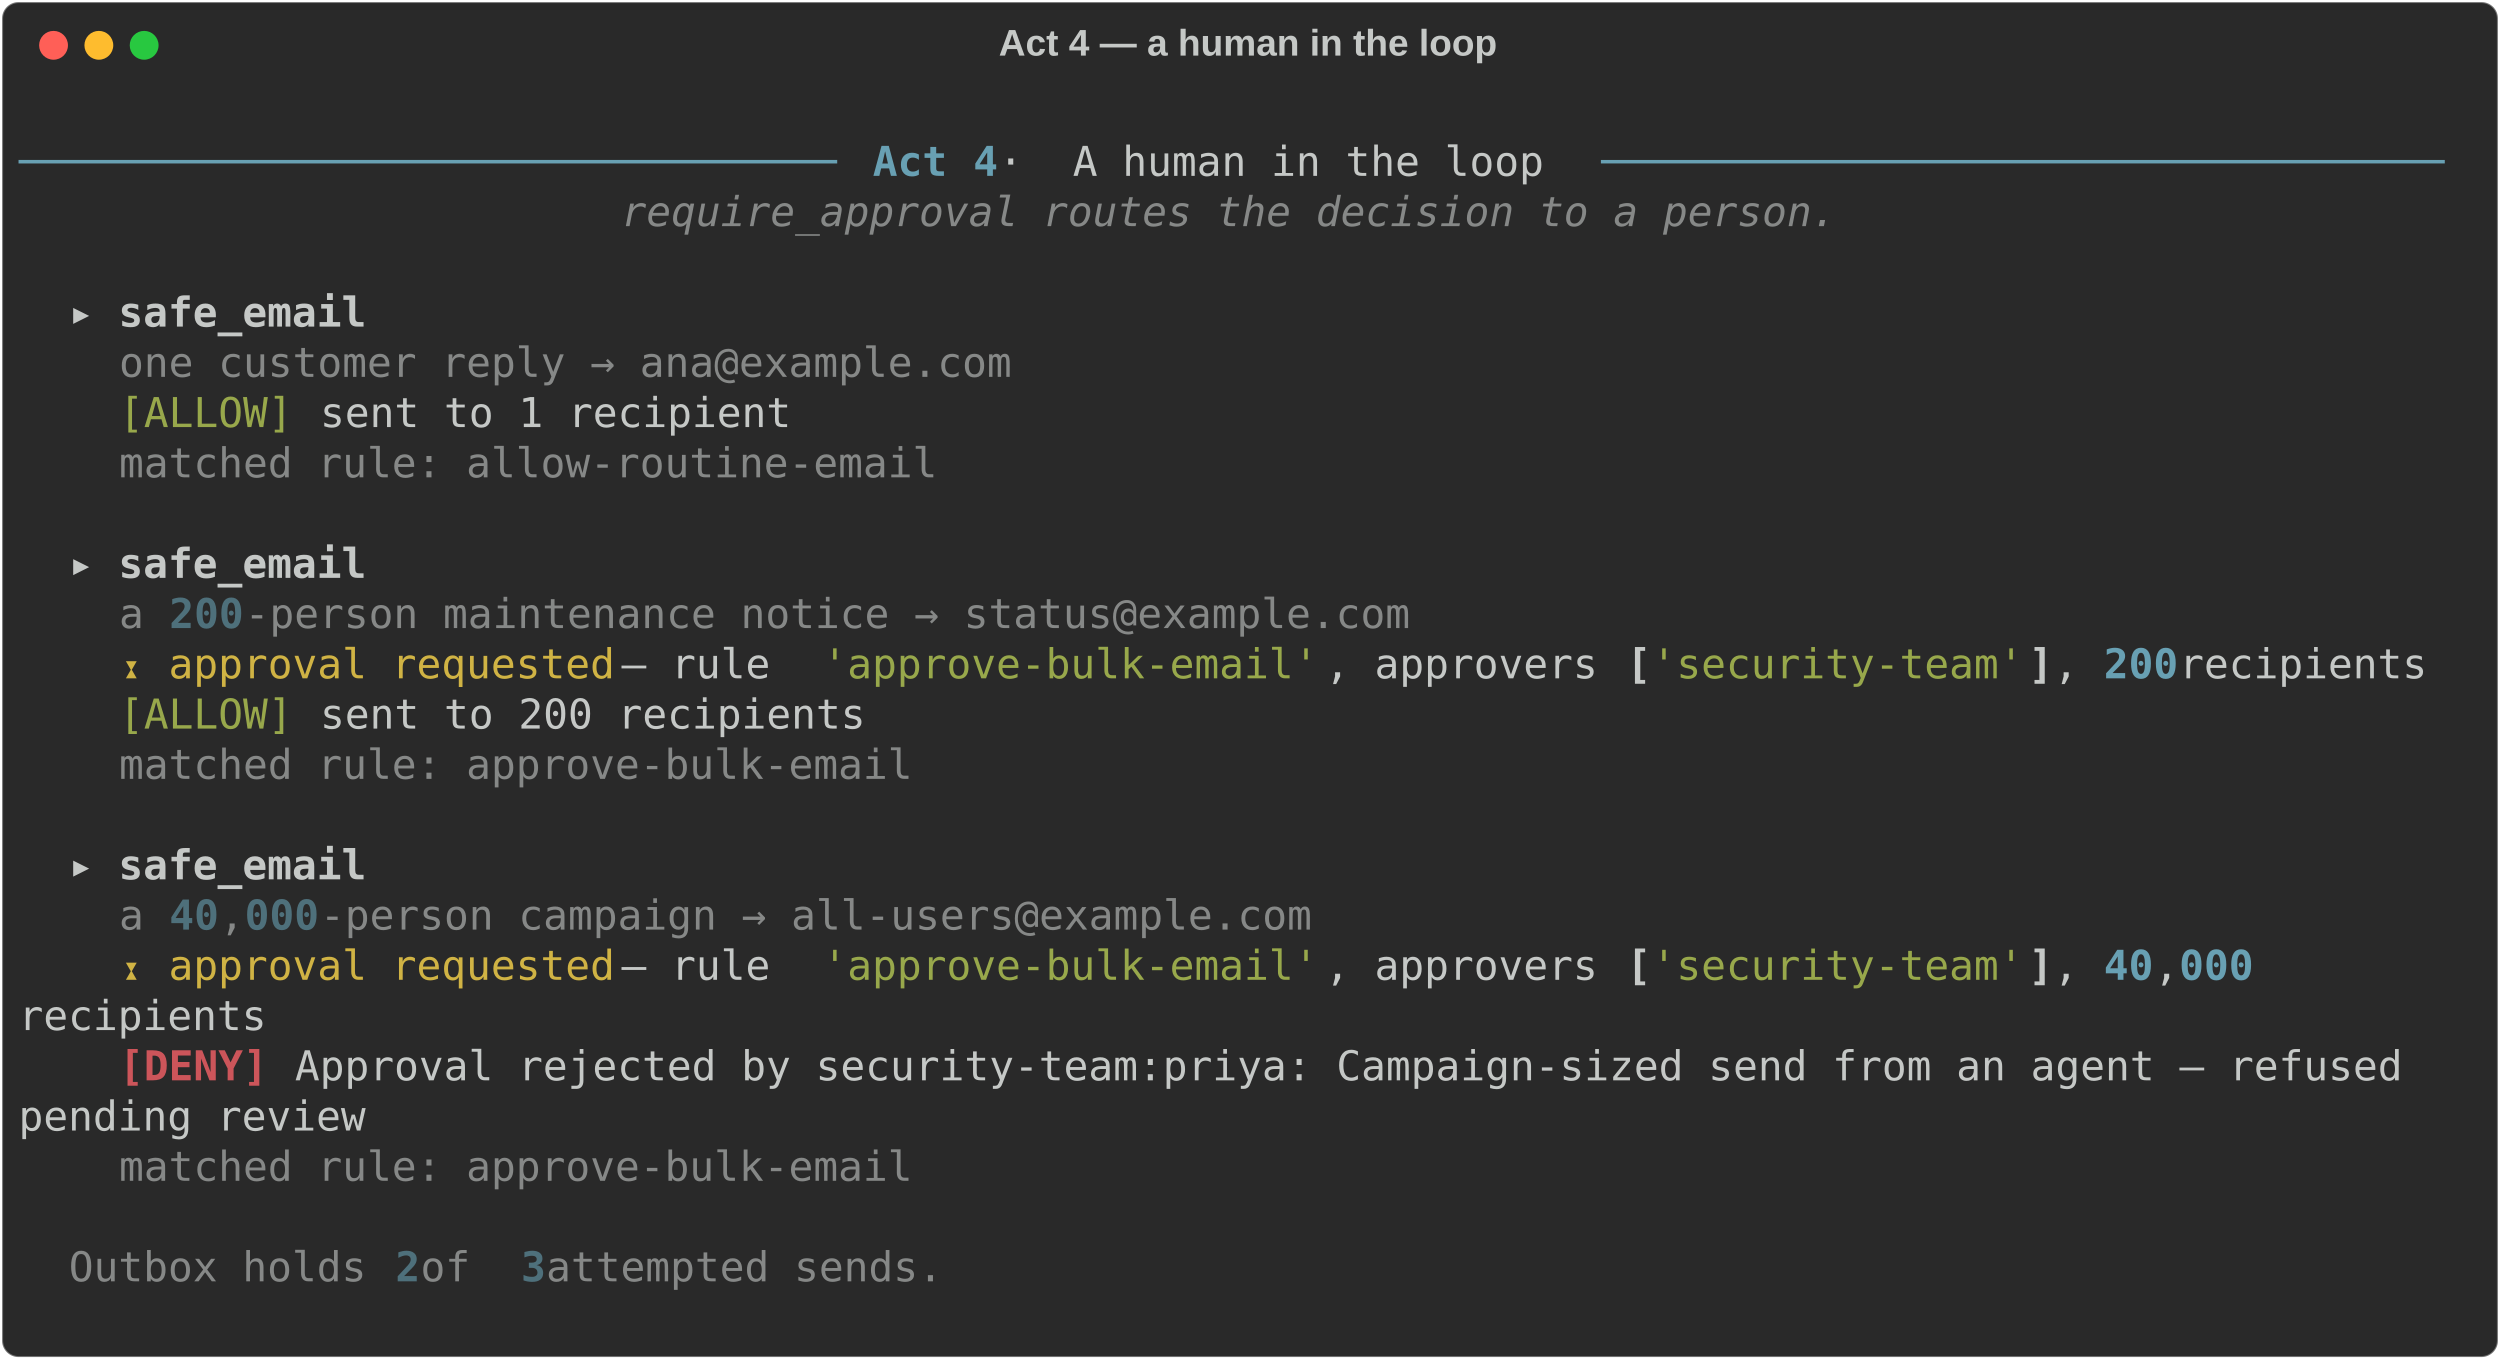
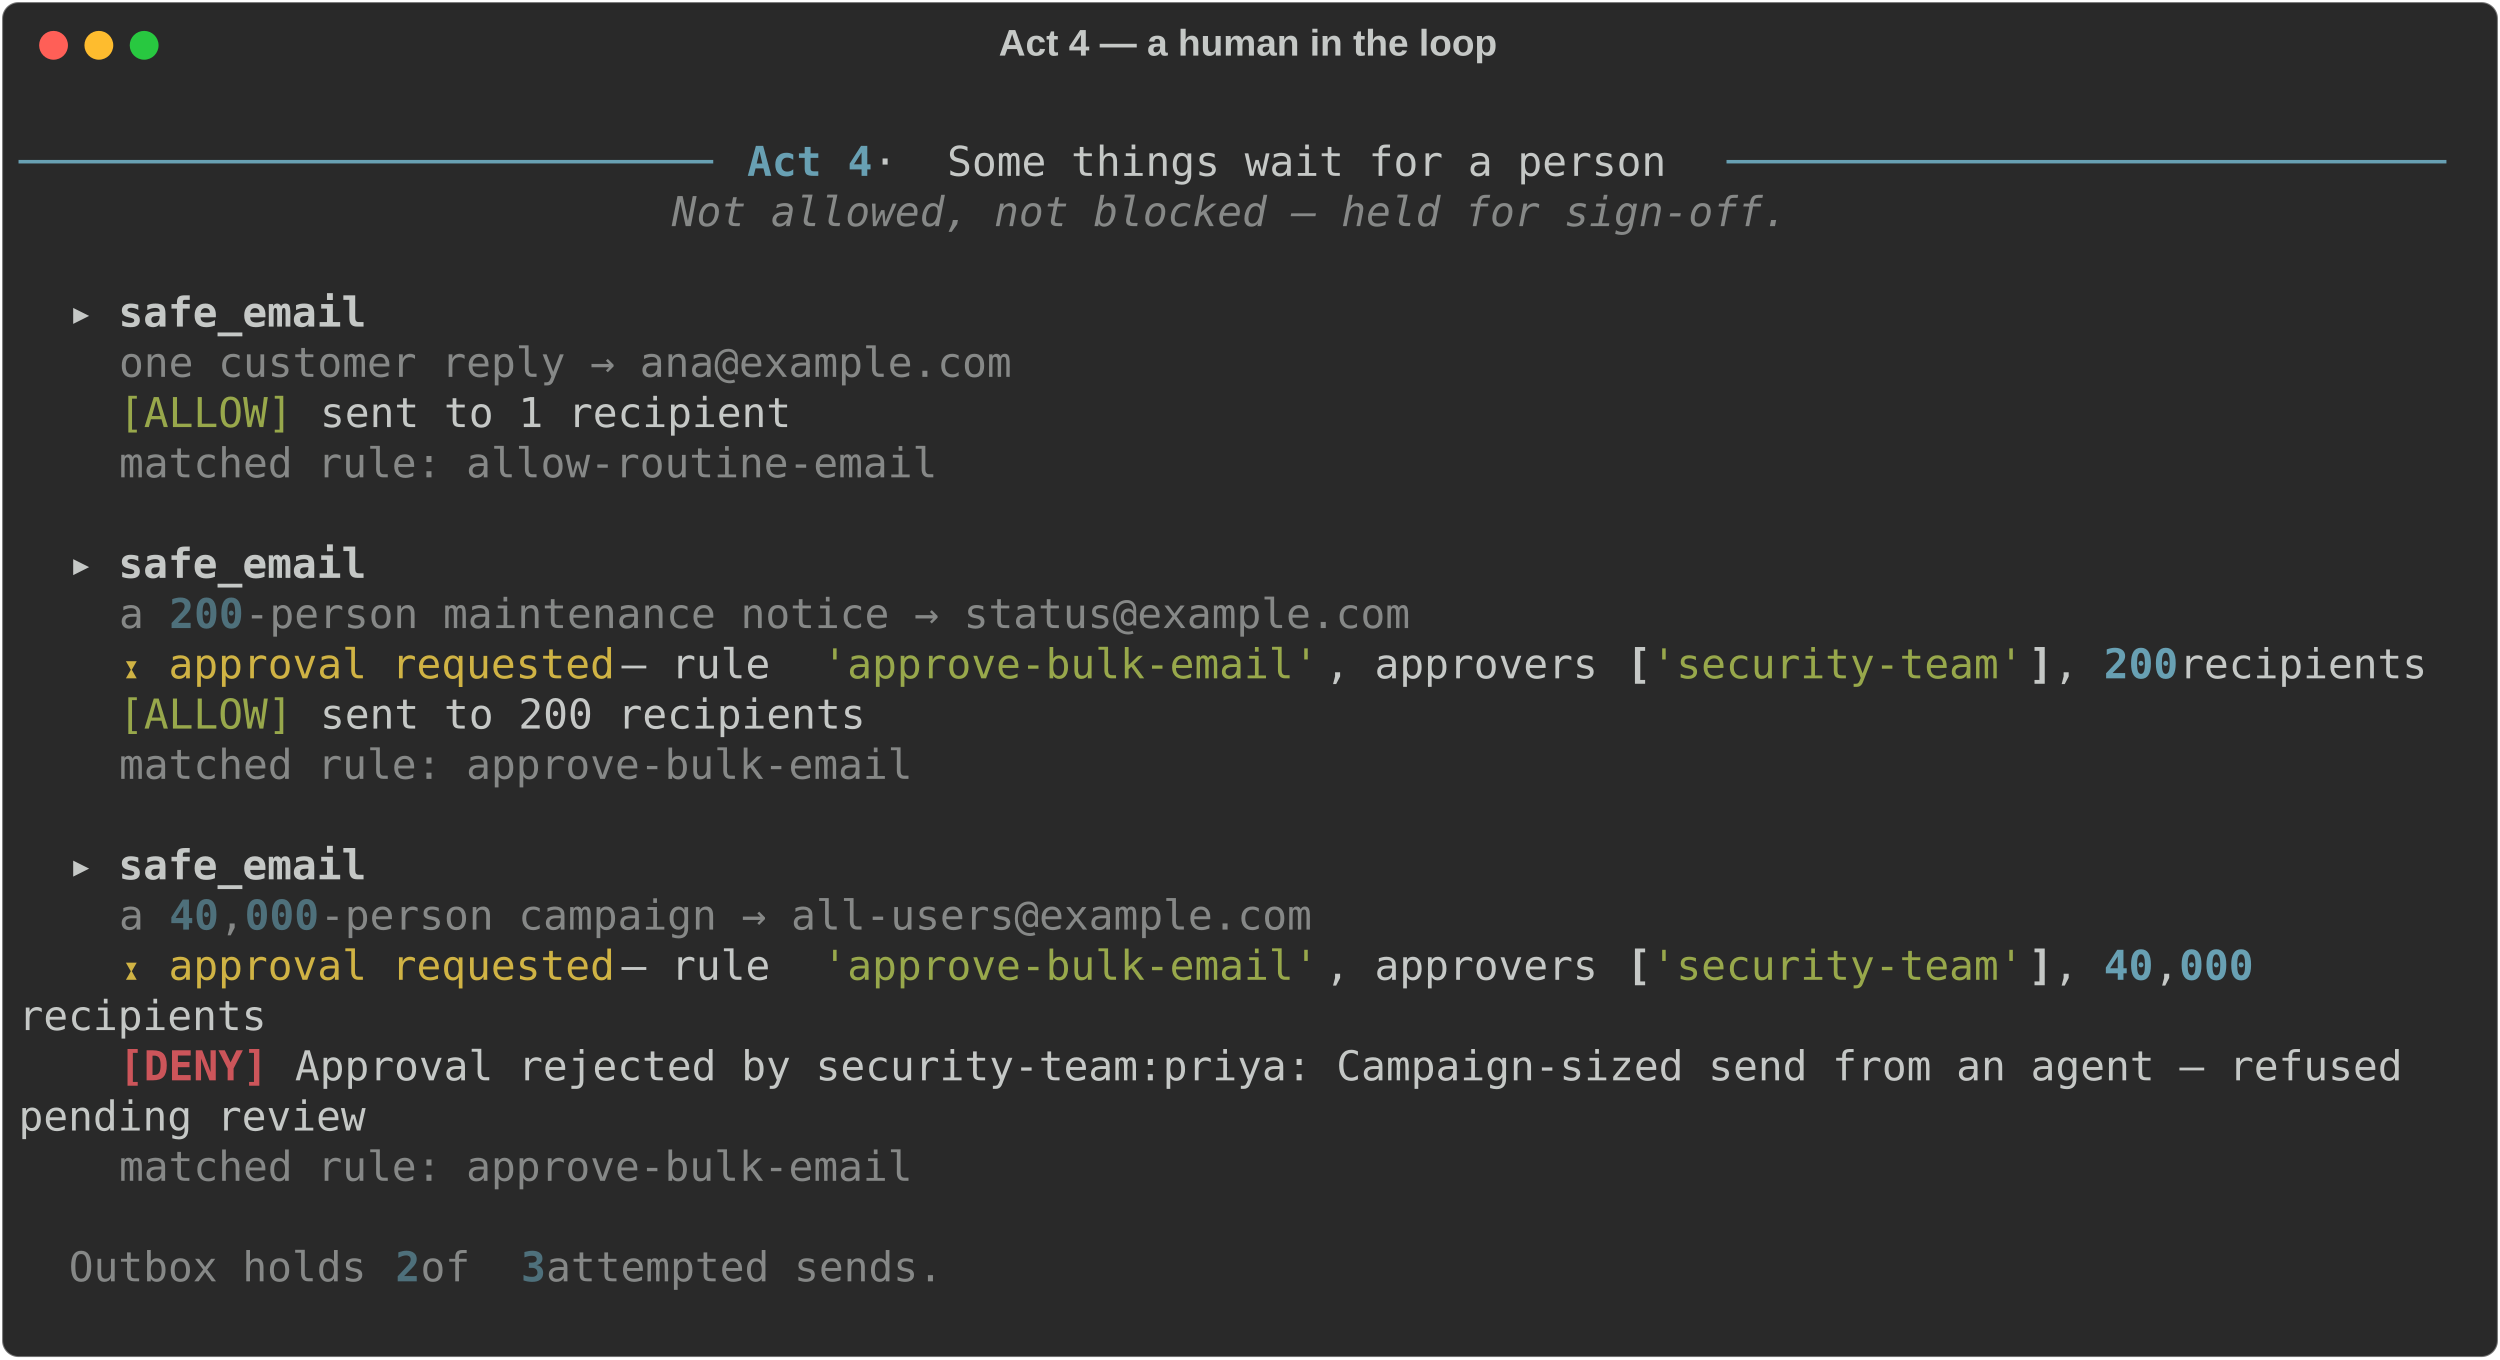
<svg xmlns="http://www.w3.org/2000/svg" class="rich-terminal" viewBox="0 0 1214 660.0">
  <style>

    @font-face {
        font-family: "Fira Code";
        src: local("FiraCode-Regular"),
                url("https://cdnjs.cloudflare.com/ajax/libs/firacode/6.2.0/woff2/FiraCode-Regular.woff2") format("woff2"),
                url("https://cdnjs.cloudflare.com/ajax/libs/firacode/6.2.0/woff/FiraCode-Regular.woff") format("woff");
        font-style: normal;
        font-weight: 400;
    }
    @font-face {
        font-family: "Fira Code";
        src: local("FiraCode-Bold"),
                url("https://cdnjs.cloudflare.com/ajax/libs/firacode/6.2.0/woff2/FiraCode-Bold.woff2") format("woff2"),
                url("https://cdnjs.cloudflare.com/ajax/libs/firacode/6.2.0/woff/FiraCode-Bold.woff") format("woff");
        font-style: bold;
        font-weight: 700;
    }

-     .terminal-3459726699-matrix {
+     .terminal-3780390152-matrix {
        font-family: Fira Code, monospace;
        font-size: 20px;
        line-height: 24.4px;
        font-variant-east-asian: full-width;
    }

-     .terminal-3459726699-title {
+     .terminal-3780390152-title {
        font-size: 18px;
        font-weight: bold;
        font-family: arial;
    }

-     .terminal-3459726699-r1 { fill: #c5c8c6 }
- .terminal-3459726699-r2 { fill: #68a0b3 }
- .terminal-3459726699-r3 { fill: #68a0b3;font-weight: bold }
- .terminal-3459726699-r4 { fill: #868887;font-style: italic; }
- .terminal-3459726699-r5 { fill: #c5c8c6;font-weight: bold }
- .terminal-3459726699-r6 { fill: #868887 }
- .terminal-3459726699-r7 { fill: #98a84b }
- .terminal-3459726699-r8 { fill: #4e707b;font-weight: bold }
- .terminal-3459726699-r9 { fill: #d0b344 }
- .terminal-3459726699-r10 { fill: #cc555a;font-weight: bold }
+     .terminal-3780390152-r1 { fill: #c5c8c6 }
+ .terminal-3780390152-r2 { fill: #68a0b3 }
+ .terminal-3780390152-r3 { fill: #68a0b3;font-weight: bold }
+ .terminal-3780390152-r4 { fill: #868887;font-style: italic; }
+ .terminal-3780390152-r5 { fill: #c5c8c6;font-weight: bold }
+ .terminal-3780390152-r6 { fill: #868887 }
+ .terminal-3780390152-r7 { fill: #98a84b }
+ .terminal-3780390152-r8 { fill: #4e707b;font-weight: bold }
+ .terminal-3780390152-r9 { fill: #d0b344 }
+ .terminal-3780390152-r10 { fill: #cc555a;font-weight: bold }
    </style>
  <defs>
-     <clipPath id="terminal-3459726699-clip-terminal">
+     <clipPath id="terminal-3780390152-clip-terminal">
      <rect x="0" y="0" width="1194.6" height="609.0" />
    </clipPath>
-     <clipPath id="terminal-3459726699-line-0">
+     <clipPath id="terminal-3780390152-line-0">
      <rect x="0" y="1.5" width="1195.6" height="24.65" />
    </clipPath>
-     <clipPath id="terminal-3459726699-line-1">
+     <clipPath id="terminal-3780390152-line-1">
      <rect x="0" y="25.9" width="1195.6" height="24.65" />
    </clipPath>
-     <clipPath id="terminal-3459726699-line-2">
+     <clipPath id="terminal-3780390152-line-2">
      <rect x="0" y="50.3" width="1195.6" height="24.65" />
    </clipPath>
-     <clipPath id="terminal-3459726699-line-3">
+     <clipPath id="terminal-3780390152-line-3">
      <rect x="0" y="74.7" width="1195.6" height="24.65" />
    </clipPath>
-     <clipPath id="terminal-3459726699-line-4">
+     <clipPath id="terminal-3780390152-line-4">
      <rect x="0" y="99.1" width="1195.6" height="24.65" />
    </clipPath>
-     <clipPath id="terminal-3459726699-line-5">
+     <clipPath id="terminal-3780390152-line-5">
      <rect x="0" y="123.5" width="1195.6" height="24.65" />
    </clipPath>
-     <clipPath id="terminal-3459726699-line-6">
+     <clipPath id="terminal-3780390152-line-6">
      <rect x="0" y="147.9" width="1195.6" height="24.65" />
    </clipPath>
-     <clipPath id="terminal-3459726699-line-7">
+     <clipPath id="terminal-3780390152-line-7">
      <rect x="0" y="172.3" width="1195.6" height="24.65" />
    </clipPath>
-     <clipPath id="terminal-3459726699-line-8">
+     <clipPath id="terminal-3780390152-line-8">
      <rect x="0" y="196.7" width="1195.6" height="24.65" />
    </clipPath>
-     <clipPath id="terminal-3459726699-line-9">
+     <clipPath id="terminal-3780390152-line-9">
      <rect x="0" y="221.1" width="1195.6" height="24.65" />
    </clipPath>
-     <clipPath id="terminal-3459726699-line-10">
+     <clipPath id="terminal-3780390152-line-10">
      <rect x="0" y="245.5" width="1195.6" height="24.65" />
    </clipPath>
-     <clipPath id="terminal-3459726699-line-11">
+     <clipPath id="terminal-3780390152-line-11">
      <rect x="0" y="269.9" width="1195.6" height="24.65" />
    </clipPath>
-     <clipPath id="terminal-3459726699-line-12">
+     <clipPath id="terminal-3780390152-line-12">
      <rect x="0" y="294.3" width="1195.6" height="24.65" />
    </clipPath>
-     <clipPath id="terminal-3459726699-line-13">
+     <clipPath id="terminal-3780390152-line-13">
      <rect x="0" y="318.7" width="1195.6" height="24.65" />
    </clipPath>
-     <clipPath id="terminal-3459726699-line-14">
+     <clipPath id="terminal-3780390152-line-14">
      <rect x="0" y="343.1" width="1195.6" height="24.65" />
    </clipPath>
-     <clipPath id="terminal-3459726699-line-15">
+     <clipPath id="terminal-3780390152-line-15">
      <rect x="0" y="367.5" width="1195.6" height="24.65" />
    </clipPath>
-     <clipPath id="terminal-3459726699-line-16">
+     <clipPath id="terminal-3780390152-line-16">
      <rect x="0" y="391.9" width="1195.6" height="24.65" />
    </clipPath>
-     <clipPath id="terminal-3459726699-line-17">
+     <clipPath id="terminal-3780390152-line-17">
      <rect x="0" y="416.3" width="1195.6" height="24.65" />
    </clipPath>
-     <clipPath id="terminal-3459726699-line-18">
+     <clipPath id="terminal-3780390152-line-18">
      <rect x="0" y="440.7" width="1195.6" height="24.65" />
    </clipPath>
-     <clipPath id="terminal-3459726699-line-19">
+     <clipPath id="terminal-3780390152-line-19">
      <rect x="0" y="465.1" width="1195.6" height="24.65" />
    </clipPath>
-     <clipPath id="terminal-3459726699-line-20">
+     <clipPath id="terminal-3780390152-line-20">
      <rect x="0" y="489.5" width="1195.6" height="24.65" />
    </clipPath>
-     <clipPath id="terminal-3459726699-line-21">
+     <clipPath id="terminal-3780390152-line-21">
      <rect x="0" y="513.9" width="1195.6" height="24.65" />
    </clipPath>
-     <clipPath id="terminal-3459726699-line-22">
+     <clipPath id="terminal-3780390152-line-22">
      <rect x="0" y="538.3" width="1195.6" height="24.65" />
    </clipPath>
-     <clipPath id="terminal-3459726699-line-23">
+     <clipPath id="terminal-3780390152-line-23">
      <rect x="0" y="562.7" width="1195.6" height="24.65" />
    </clipPath>
  </defs>
  <rect fill="#292929" stroke="rgba(255,255,255,0.35)" stroke-width="1" x="1" y="1" width="1212" height="658" rx="8" />
-   <text class="terminal-3459726699-title" fill="#c5c8c6" text-anchor="middle" x="606" y="27">Act 4 — a human in the loop</text>
+   <text class="terminal-3780390152-title" fill="#c5c8c6" text-anchor="middle" x="606" y="27">Act 4 — a human in the loop</text>
  <g transform="translate(26,22)">
    <circle cx="0" cy="0" r="7" fill="#ff5f57" />
    <circle cx="22" cy="0" r="7" fill="#febc2e" />
    <circle cx="44" cy="0" r="7" fill="#28c840" />
  </g>
-   <g transform="translate(9, 41)" clip-path="url(#terminal-3459726699-clip-terminal)">
-     <g class="terminal-3459726699-matrix">
-       <text class="terminal-3459726699-r1" x="1195.6" y="20" textLength="12.2" clip-path="url(#terminal-3459726699-line-0)">
- </text>
-       <text class="terminal-3459726699-r2" x="0" y="44.4" textLength="414.8" clip-path="url(#terminal-3459726699-line-1)">───────────────────────────────── </text>
-       <text class="terminal-3459726699-r3" x="414.8" y="44.4" textLength="48.8" clip-path="url(#terminal-3459726699-line-1)">Act </text>
-       <text class="terminal-3459726699-r3" x="463.6" y="44.4" textLength="12.2" clip-path="url(#terminal-3459726699-line-1)">4</text>
-       <text class="terminal-3459726699-r1" x="475.8" y="44.4" textLength="292.8" clip-path="url(#terminal-3459726699-line-1)">  ·  A human in the loop</text>
-       <text class="terminal-3459726699-r2" x="768.6" y="44.4" textLength="427" clip-path="url(#terminal-3459726699-line-1)"> ──────────────────────────────────</text>
-       <text class="terminal-3459726699-r1" x="1195.6" y="44.4" textLength="12.2" clip-path="url(#terminal-3459726699-line-1)">
- </text>
-       <text class="terminal-3459726699-r4" x="292.8" y="68.8" textLength="597.8" clip-path="url(#terminal-3459726699-line-2)">require_approval routes the decision to a person.</text>
-       <text class="terminal-3459726699-r1" x="1195.6" y="68.8" textLength="12.2" clip-path="url(#terminal-3459726699-line-2)">
- </text>
-       <text class="terminal-3459726699-r1" x="1195.6" y="93.2" textLength="12.2" clip-path="url(#terminal-3459726699-line-3)">
- </text>
-       <text class="terminal-3459726699-r5" x="24.4" y="117.6" textLength="146.4" clip-path="url(#terminal-3459726699-line-4)">▸ safe_email</text>
-       <text class="terminal-3459726699-r1" x="1195.6" y="117.6" textLength="12.2" clip-path="url(#terminal-3459726699-line-4)">
- </text>
-       <text class="terminal-3459726699-r6" x="48.8" y="142" textLength="439.2" clip-path="url(#terminal-3459726699-line-5)">one customer reply → ana@example.com</text>
-       <text class="terminal-3459726699-r1" x="1195.6" y="142" textLength="12.2" clip-path="url(#terminal-3459726699-line-5)">
- </text>
-       <text class="terminal-3459726699-r7" x="48.8" y="166.4" textLength="97.6" clip-path="url(#terminal-3459726699-line-6)">[ALLOW] </text>
-       <text class="terminal-3459726699-r1" x="146.4" y="166.4" textLength="231.8" clip-path="url(#terminal-3459726699-line-6)">sent to 1 recipient</text>
-       <text class="terminal-3459726699-r1" x="1195.6" y="166.4" textLength="12.2" clip-path="url(#terminal-3459726699-line-6)">
- </text>
-       <text class="terminal-3459726699-r6" x="48.8" y="190.8" textLength="500.2" clip-path="url(#terminal-3459726699-line-7)">        matched rule: allow-routine-email</text>
-       <text class="terminal-3459726699-r1" x="1195.6" y="190.8" textLength="12.2" clip-path="url(#terminal-3459726699-line-7)">
- </text>
-       <text class="terminal-3459726699-r1" x="1195.6" y="215.2" textLength="12.2" clip-path="url(#terminal-3459726699-line-8)">
- </text>
-       <text class="terminal-3459726699-r5" x="24.4" y="239.6" textLength="146.4" clip-path="url(#terminal-3459726699-line-9)">▸ safe_email</text>
-       <text class="terminal-3459726699-r1" x="1195.6" y="239.6" textLength="12.2" clip-path="url(#terminal-3459726699-line-9)">
- </text>
-       <text class="terminal-3459726699-r6" x="48.8" y="264" textLength="24.4" clip-path="url(#terminal-3459726699-line-10)">a </text>
-       <text class="terminal-3459726699-r8" x="73.2" y="264" textLength="36.6" clip-path="url(#terminal-3459726699-line-10)">200</text>
-       <text class="terminal-3459726699-r6" x="109.8" y="264" textLength="573.4" clip-path="url(#terminal-3459726699-line-10)">-person maintenance notice → status@example.com</text>
-       <text class="terminal-3459726699-r1" x="1195.6" y="264" textLength="12.2" clip-path="url(#terminal-3459726699-line-10)">
- </text>
-       <text class="terminal-3459726699-r9" x="48.8" y="288.4" textLength="244" clip-path="url(#terminal-3459726699-line-11)">⧗ approval requested</text>
-       <text class="terminal-3459726699-r1" x="292.8" y="288.4" textLength="97.6" clip-path="url(#terminal-3459726699-line-11)"> — rule </text>
-       <text class="terminal-3459726699-r7" x="390.4" y="288.4" textLength="244" clip-path="url(#terminal-3459726699-line-11)">'approve-bulk-email'</text>
-       <text class="terminal-3459726699-r1" x="634.4" y="288.4" textLength="146.4" clip-path="url(#terminal-3459726699-line-11)">, approvers </text>
-       <text class="terminal-3459726699-r5" x="780.8" y="288.4" textLength="12.2" clip-path="url(#terminal-3459726699-line-11)">[</text>
-       <text class="terminal-3459726699-r7" x="793" y="288.4" textLength="183" clip-path="url(#terminal-3459726699-line-11)">'security-team'</text>
-       <text class="terminal-3459726699-r5" x="976" y="288.4" textLength="12.2" clip-path="url(#terminal-3459726699-line-11)">]</text>
-       <text class="terminal-3459726699-r1" x="988.2" y="288.4" textLength="24.4" clip-path="url(#terminal-3459726699-line-11)">, </text>
-       <text class="terminal-3459726699-r3" x="1012.6" y="288.4" textLength="36.6" clip-path="url(#terminal-3459726699-line-11)">200</text>
-       <text class="terminal-3459726699-r1" x="1049.2" y="288.4" textLength="134.2" clip-path="url(#terminal-3459726699-line-11)"> recipients</text>
-       <text class="terminal-3459726699-r1" x="1195.6" y="288.4" textLength="12.2" clip-path="url(#terminal-3459726699-line-11)">
- </text>
-       <text class="terminal-3459726699-r7" x="48.8" y="312.8" textLength="97.6" clip-path="url(#terminal-3459726699-line-12)">[ALLOW] </text>
-       <text class="terminal-3459726699-r1" x="146.4" y="312.8" textLength="268.4" clip-path="url(#terminal-3459726699-line-12)">sent to 200 recipients</text>
-       <text class="terminal-3459726699-r1" x="1195.6" y="312.8" textLength="12.2" clip-path="url(#terminal-3459726699-line-12)">
- </text>
-       <text class="terminal-3459726699-r6" x="48.8" y="337.2" textLength="488" clip-path="url(#terminal-3459726699-line-13)">        matched rule: approve-bulk-email</text>
-       <text class="terminal-3459726699-r1" x="1195.6" y="337.2" textLength="12.2" clip-path="url(#terminal-3459726699-line-13)">
- </text>
-       <text class="terminal-3459726699-r1" x="1195.6" y="361.6" textLength="12.2" clip-path="url(#terminal-3459726699-line-14)">
- </text>
-       <text class="terminal-3459726699-r5" x="24.4" y="386" textLength="146.4" clip-path="url(#terminal-3459726699-line-15)">▸ safe_email</text>
-       <text class="terminal-3459726699-r1" x="1195.6" y="386" textLength="12.2" clip-path="url(#terminal-3459726699-line-15)">
- </text>
-       <text class="terminal-3459726699-r6" x="48.8" y="410.4" textLength="24.4" clip-path="url(#terminal-3459726699-line-16)">a </text>
-       <text class="terminal-3459726699-r8" x="73.2" y="410.4" textLength="24.4" clip-path="url(#terminal-3459726699-line-16)">40</text>
-       <text class="terminal-3459726699-r6" x="97.6" y="410.4" textLength="12.2" clip-path="url(#terminal-3459726699-line-16)">,</text>
-       <text class="terminal-3459726699-r8" x="109.8" y="410.4" textLength="36.6" clip-path="url(#terminal-3459726699-line-16)">000</text>
-       <text class="terminal-3459726699-r6" x="146.4" y="410.4" textLength="488" clip-path="url(#terminal-3459726699-line-16)">-person campaign → all-users@example.com</text>
-       <text class="terminal-3459726699-r1" x="1195.6" y="410.4" textLength="12.2" clip-path="url(#terminal-3459726699-line-16)">
- </text>
-       <text class="terminal-3459726699-r9" x="48.8" y="434.8" textLength="244" clip-path="url(#terminal-3459726699-line-17)">⧗ approval requested</text>
-       <text class="terminal-3459726699-r1" x="292.8" y="434.8" textLength="97.6" clip-path="url(#terminal-3459726699-line-17)"> — rule </text>
-       <text class="terminal-3459726699-r7" x="390.4" y="434.8" textLength="244" clip-path="url(#terminal-3459726699-line-17)">'approve-bulk-email'</text>
-       <text class="terminal-3459726699-r1" x="634.4" y="434.8" textLength="146.4" clip-path="url(#terminal-3459726699-line-17)">, approvers </text>
-       <text class="terminal-3459726699-r5" x="780.8" y="434.8" textLength="12.2" clip-path="url(#terminal-3459726699-line-17)">[</text>
-       <text class="terminal-3459726699-r7" x="793" y="434.8" textLength="183" clip-path="url(#terminal-3459726699-line-17)">'security-team'</text>
-       <text class="terminal-3459726699-r5" x="976" y="434.8" textLength="12.2" clip-path="url(#terminal-3459726699-line-17)">]</text>
-       <text class="terminal-3459726699-r1" x="988.2" y="434.8" textLength="24.4" clip-path="url(#terminal-3459726699-line-17)">, </text>
-       <text class="terminal-3459726699-r3" x="1012.6" y="434.8" textLength="24.4" clip-path="url(#terminal-3459726699-line-17)">40</text>
-       <text class="terminal-3459726699-r1" x="1037" y="434.8" textLength="12.2" clip-path="url(#terminal-3459726699-line-17)">,</text>
-       <text class="terminal-3459726699-r3" x="1049.2" y="434.8" textLength="36.6" clip-path="url(#terminal-3459726699-line-17)">000</text>
-       <text class="terminal-3459726699-r1" x="1195.6" y="434.8" textLength="12.2" clip-path="url(#terminal-3459726699-line-17)">
- </text>
-       <text class="terminal-3459726699-r1" x="0" y="459.2" textLength="122" clip-path="url(#terminal-3459726699-line-18)">recipients</text>
-       <text class="terminal-3459726699-r1" x="1195.6" y="459.2" textLength="12.2" clip-path="url(#terminal-3459726699-line-18)">
- </text>
-       <text class="terminal-3459726699-r10" x="48.8" y="483.6" textLength="85.4" clip-path="url(#terminal-3459726699-line-19)">[DENY] </text>
-       <text class="terminal-3459726699-r1" x="134.2" y="483.6" textLength="1049.2" clip-path="url(#terminal-3459726699-line-19)">Approval rejected by security-team:priya: Campaign-sized send from an agent — refused </text>
-       <text class="terminal-3459726699-r1" x="1195.6" y="483.6" textLength="12.2" clip-path="url(#terminal-3459726699-line-19)">
- </text>
-       <text class="terminal-3459726699-r1" x="0" y="508" textLength="170.8" clip-path="url(#terminal-3459726699-line-20)">pending review</text>
-       <text class="terminal-3459726699-r1" x="1195.6" y="508" textLength="12.2" clip-path="url(#terminal-3459726699-line-20)">
- </text>
-       <text class="terminal-3459726699-r6" x="48.8" y="532.4" textLength="488" clip-path="url(#terminal-3459726699-line-21)">        matched rule: approve-bulk-email</text>
-       <text class="terminal-3459726699-r1" x="1195.6" y="532.4" textLength="12.2" clip-path="url(#terminal-3459726699-line-21)">
- </text>
-       <text class="terminal-3459726699-r1" x="1195.6" y="556.8" textLength="12.2" clip-path="url(#terminal-3459726699-line-22)">
- </text>
-       <text class="terminal-3459726699-r6" x="24.4" y="581.2" textLength="158.6" clip-path="url(#terminal-3459726699-line-23)">Outbox holds </text>
-       <text class="terminal-3459726699-r8" x="183" y="581.2" textLength="12.2" clip-path="url(#terminal-3459726699-line-23)">2</text>
-       <text class="terminal-3459726699-r6" x="195.2" y="581.2" textLength="48.8" clip-path="url(#terminal-3459726699-line-23)"> of </text>
-       <text class="terminal-3459726699-r8" x="244" y="581.2" textLength="12.2" clip-path="url(#terminal-3459726699-line-23)">3</text>
-       <text class="terminal-3459726699-r6" x="256.2" y="581.2" textLength="207.4" clip-path="url(#terminal-3459726699-line-23)"> attempted sends.</text>
-       <text class="terminal-3459726699-r1" x="1195.6" y="581.2" textLength="12.2" clip-path="url(#terminal-3459726699-line-23)">
- </text>
-       <text class="terminal-3459726699-r1" x="1195.6" y="605.6" textLength="12.2" clip-path="url(#terminal-3459726699-line-24)">
+   <g transform="translate(9, 41)" clip-path="url(#terminal-3780390152-clip-terminal)">
+     <g class="terminal-3780390152-matrix">
+       <text class="terminal-3780390152-r1" x="1195.6" y="20" textLength="12.2" clip-path="url(#terminal-3780390152-line-0)">
+ </text>
+       <text class="terminal-3780390152-r2" x="0" y="44.4" textLength="353.8" clip-path="url(#terminal-3780390152-line-1)">──────────────────────────── </text>
+       <text class="terminal-3780390152-r3" x="353.8" y="44.4" textLength="48.8" clip-path="url(#terminal-3780390152-line-1)">Act </text>
+       <text class="terminal-3780390152-r3" x="402.6" y="44.4" textLength="12.2" clip-path="url(#terminal-3780390152-line-1)">4</text>
+       <text class="terminal-3780390152-r1" x="414.8" y="44.4" textLength="414.8" clip-path="url(#terminal-3780390152-line-1)">  ·  Some things wait for a person</text>
+       <text class="terminal-3780390152-r2" x="829.6" y="44.4" textLength="366" clip-path="url(#terminal-3780390152-line-1)"> ─────────────────────────────</text>
+       <text class="terminal-3780390152-r1" x="1195.6" y="44.4" textLength="12.2" clip-path="url(#terminal-3780390152-line-1)">
+ </text>
+       <text class="terminal-3780390152-r4" x="317.2" y="68.8" textLength="549" clip-path="url(#terminal-3780390152-line-2)">Not allowed, not blocked — held for sign-off.</text>
+       <text class="terminal-3780390152-r1" x="1195.6" y="68.8" textLength="12.2" clip-path="url(#terminal-3780390152-line-2)">
+ </text>
+       <text class="terminal-3780390152-r1" x="1195.6" y="93.2" textLength="12.2" clip-path="url(#terminal-3780390152-line-3)">
+ </text>
+       <text class="terminal-3780390152-r5" x="24.4" y="117.6" textLength="146.4" clip-path="url(#terminal-3780390152-line-4)">▸ safe_email</text>
+       <text class="terminal-3780390152-r1" x="1195.6" y="117.6" textLength="12.2" clip-path="url(#terminal-3780390152-line-4)">
+ </text>
+       <text class="terminal-3780390152-r6" x="48.8" y="142" textLength="439.2" clip-path="url(#terminal-3780390152-line-5)">one customer reply → ana@example.com</text>
+       <text class="terminal-3780390152-r1" x="1195.6" y="142" textLength="12.2" clip-path="url(#terminal-3780390152-line-5)">
+ </text>
+       <text class="terminal-3780390152-r7" x="48.8" y="166.4" textLength="97.6" clip-path="url(#terminal-3780390152-line-6)">[ALLOW] </text>
+       <text class="terminal-3780390152-r1" x="146.4" y="166.4" textLength="231.8" clip-path="url(#terminal-3780390152-line-6)">sent to 1 recipient</text>
+       <text class="terminal-3780390152-r1" x="1195.6" y="166.4" textLength="12.2" clip-path="url(#terminal-3780390152-line-6)">
+ </text>
+       <text class="terminal-3780390152-r6" x="48.8" y="190.8" textLength="500.2" clip-path="url(#terminal-3780390152-line-7)">        matched rule: allow-routine-email</text>
+       <text class="terminal-3780390152-r1" x="1195.6" y="190.8" textLength="12.2" clip-path="url(#terminal-3780390152-line-7)">
+ </text>
+       <text class="terminal-3780390152-r1" x="1195.6" y="215.2" textLength="12.2" clip-path="url(#terminal-3780390152-line-8)">
+ </text>
+       <text class="terminal-3780390152-r5" x="24.4" y="239.6" textLength="146.4" clip-path="url(#terminal-3780390152-line-9)">▸ safe_email</text>
+       <text class="terminal-3780390152-r1" x="1195.6" y="239.6" textLength="12.2" clip-path="url(#terminal-3780390152-line-9)">
+ </text>
+       <text class="terminal-3780390152-r6" x="48.8" y="264" textLength="24.4" clip-path="url(#terminal-3780390152-line-10)">a </text>
+       <text class="terminal-3780390152-r8" x="73.2" y="264" textLength="36.6" clip-path="url(#terminal-3780390152-line-10)">200</text>
+       <text class="terminal-3780390152-r6" x="109.8" y="264" textLength="573.4" clip-path="url(#terminal-3780390152-line-10)">-person maintenance notice → status@example.com</text>
+       <text class="terminal-3780390152-r1" x="1195.6" y="264" textLength="12.2" clip-path="url(#terminal-3780390152-line-10)">
+ </text>
+       <text class="terminal-3780390152-r9" x="48.8" y="288.4" textLength="244" clip-path="url(#terminal-3780390152-line-11)">⧗ approval requested</text>
+       <text class="terminal-3780390152-r1" x="292.8" y="288.4" textLength="97.6" clip-path="url(#terminal-3780390152-line-11)"> — rule </text>
+       <text class="terminal-3780390152-r7" x="390.4" y="288.4" textLength="244" clip-path="url(#terminal-3780390152-line-11)">'approve-bulk-email'</text>
+       <text class="terminal-3780390152-r1" x="634.4" y="288.4" textLength="146.4" clip-path="url(#terminal-3780390152-line-11)">, approvers </text>
+       <text class="terminal-3780390152-r5" x="780.8" y="288.4" textLength="12.2" clip-path="url(#terminal-3780390152-line-11)">[</text>
+       <text class="terminal-3780390152-r7" x="793" y="288.4" textLength="183" clip-path="url(#terminal-3780390152-line-11)">'security-team'</text>
+       <text class="terminal-3780390152-r5" x="976" y="288.4" textLength="12.2" clip-path="url(#terminal-3780390152-line-11)">]</text>
+       <text class="terminal-3780390152-r1" x="988.2" y="288.4" textLength="24.4" clip-path="url(#terminal-3780390152-line-11)">, </text>
+       <text class="terminal-3780390152-r3" x="1012.6" y="288.4" textLength="36.6" clip-path="url(#terminal-3780390152-line-11)">200</text>
+       <text class="terminal-3780390152-r1" x="1049.2" y="288.4" textLength="134.2" clip-path="url(#terminal-3780390152-line-11)"> recipients</text>
+       <text class="terminal-3780390152-r1" x="1195.6" y="288.4" textLength="12.2" clip-path="url(#terminal-3780390152-line-11)">
+ </text>
+       <text class="terminal-3780390152-r7" x="48.8" y="312.8" textLength="97.6" clip-path="url(#terminal-3780390152-line-12)">[ALLOW] </text>
+       <text class="terminal-3780390152-r1" x="146.4" y="312.8" textLength="268.4" clip-path="url(#terminal-3780390152-line-12)">sent to 200 recipients</text>
+       <text class="terminal-3780390152-r1" x="1195.6" y="312.8" textLength="12.2" clip-path="url(#terminal-3780390152-line-12)">
+ </text>
+       <text class="terminal-3780390152-r6" x="48.8" y="337.2" textLength="488" clip-path="url(#terminal-3780390152-line-13)">        matched rule: approve-bulk-email</text>
+       <text class="terminal-3780390152-r1" x="1195.6" y="337.2" textLength="12.2" clip-path="url(#terminal-3780390152-line-13)">
+ </text>
+       <text class="terminal-3780390152-r1" x="1195.6" y="361.6" textLength="12.2" clip-path="url(#terminal-3780390152-line-14)">
+ </text>
+       <text class="terminal-3780390152-r5" x="24.4" y="386" textLength="146.4" clip-path="url(#terminal-3780390152-line-15)">▸ safe_email</text>
+       <text class="terminal-3780390152-r1" x="1195.6" y="386" textLength="12.2" clip-path="url(#terminal-3780390152-line-15)">
+ </text>
+       <text class="terminal-3780390152-r6" x="48.8" y="410.4" textLength="24.4" clip-path="url(#terminal-3780390152-line-16)">a </text>
+       <text class="terminal-3780390152-r8" x="73.2" y="410.4" textLength="24.4" clip-path="url(#terminal-3780390152-line-16)">40</text>
+       <text class="terminal-3780390152-r6" x="97.6" y="410.4" textLength="12.2" clip-path="url(#terminal-3780390152-line-16)">,</text>
+       <text class="terminal-3780390152-r8" x="109.8" y="410.4" textLength="36.6" clip-path="url(#terminal-3780390152-line-16)">000</text>
+       <text class="terminal-3780390152-r6" x="146.4" y="410.4" textLength="488" clip-path="url(#terminal-3780390152-line-16)">-person campaign → all-users@example.com</text>
+       <text class="terminal-3780390152-r1" x="1195.6" y="410.4" textLength="12.2" clip-path="url(#terminal-3780390152-line-16)">
+ </text>
+       <text class="terminal-3780390152-r9" x="48.8" y="434.8" textLength="244" clip-path="url(#terminal-3780390152-line-17)">⧗ approval requested</text>
+       <text class="terminal-3780390152-r1" x="292.8" y="434.8" textLength="97.6" clip-path="url(#terminal-3780390152-line-17)"> — rule </text>
+       <text class="terminal-3780390152-r7" x="390.4" y="434.8" textLength="244" clip-path="url(#terminal-3780390152-line-17)">'approve-bulk-email'</text>
+       <text class="terminal-3780390152-r1" x="634.4" y="434.8" textLength="146.4" clip-path="url(#terminal-3780390152-line-17)">, approvers </text>
+       <text class="terminal-3780390152-r5" x="780.8" y="434.8" textLength="12.2" clip-path="url(#terminal-3780390152-line-17)">[</text>
+       <text class="terminal-3780390152-r7" x="793" y="434.8" textLength="183" clip-path="url(#terminal-3780390152-line-17)">'security-team'</text>
+       <text class="terminal-3780390152-r5" x="976" y="434.8" textLength="12.2" clip-path="url(#terminal-3780390152-line-17)">]</text>
+       <text class="terminal-3780390152-r1" x="988.2" y="434.8" textLength="24.4" clip-path="url(#terminal-3780390152-line-17)">, </text>
+       <text class="terminal-3780390152-r3" x="1012.6" y="434.8" textLength="24.4" clip-path="url(#terminal-3780390152-line-17)">40</text>
+       <text class="terminal-3780390152-r1" x="1037" y="434.8" textLength="12.2" clip-path="url(#terminal-3780390152-line-17)">,</text>
+       <text class="terminal-3780390152-r3" x="1049.2" y="434.8" textLength="36.6" clip-path="url(#terminal-3780390152-line-17)">000</text>
+       <text class="terminal-3780390152-r1" x="1195.6" y="434.8" textLength="12.2" clip-path="url(#terminal-3780390152-line-17)">
+ </text>
+       <text class="terminal-3780390152-r1" x="0" y="459.2" textLength="122" clip-path="url(#terminal-3780390152-line-18)">recipients</text>
+       <text class="terminal-3780390152-r1" x="1195.6" y="459.2" textLength="12.2" clip-path="url(#terminal-3780390152-line-18)">
+ </text>
+       <text class="terminal-3780390152-r10" x="48.8" y="483.6" textLength="85.4" clip-path="url(#terminal-3780390152-line-19)">[DENY] </text>
+       <text class="terminal-3780390152-r1" x="134.2" y="483.6" textLength="1049.2" clip-path="url(#terminal-3780390152-line-19)">Approval rejected by security-team:priya: Campaign-sized send from an agent — refused </text>
+       <text class="terminal-3780390152-r1" x="1195.6" y="483.6" textLength="12.2" clip-path="url(#terminal-3780390152-line-19)">
+ </text>
+       <text class="terminal-3780390152-r1" x="0" y="508" textLength="170.8" clip-path="url(#terminal-3780390152-line-20)">pending review</text>
+       <text class="terminal-3780390152-r1" x="1195.6" y="508" textLength="12.2" clip-path="url(#terminal-3780390152-line-20)">
+ </text>
+       <text class="terminal-3780390152-r6" x="48.8" y="532.4" textLength="488" clip-path="url(#terminal-3780390152-line-21)">        matched rule: approve-bulk-email</text>
+       <text class="terminal-3780390152-r1" x="1195.6" y="532.4" textLength="12.2" clip-path="url(#terminal-3780390152-line-21)">
+ </text>
+       <text class="terminal-3780390152-r1" x="1195.6" y="556.8" textLength="12.2" clip-path="url(#terminal-3780390152-line-22)">
+ </text>
+       <text class="terminal-3780390152-r6" x="24.4" y="581.2" textLength="158.6" clip-path="url(#terminal-3780390152-line-23)">Outbox holds </text>
+       <text class="terminal-3780390152-r8" x="183" y="581.2" textLength="12.2" clip-path="url(#terminal-3780390152-line-23)">2</text>
+       <text class="terminal-3780390152-r6" x="195.2" y="581.2" textLength="48.8" clip-path="url(#terminal-3780390152-line-23)"> of </text>
+       <text class="terminal-3780390152-r8" x="244" y="581.2" textLength="12.2" clip-path="url(#terminal-3780390152-line-23)">3</text>
+       <text class="terminal-3780390152-r6" x="256.2" y="581.2" textLength="207.4" clip-path="url(#terminal-3780390152-line-23)"> attempted sends.</text>
+       <text class="terminal-3780390152-r1" x="1195.6" y="581.2" textLength="12.2" clip-path="url(#terminal-3780390152-line-23)">
+ </text>
+       <text class="terminal-3780390152-r1" x="1195.6" y="605.6" textLength="12.2" clip-path="url(#terminal-3780390152-line-24)">
</text>
    </g>
  </g>
</svg>
